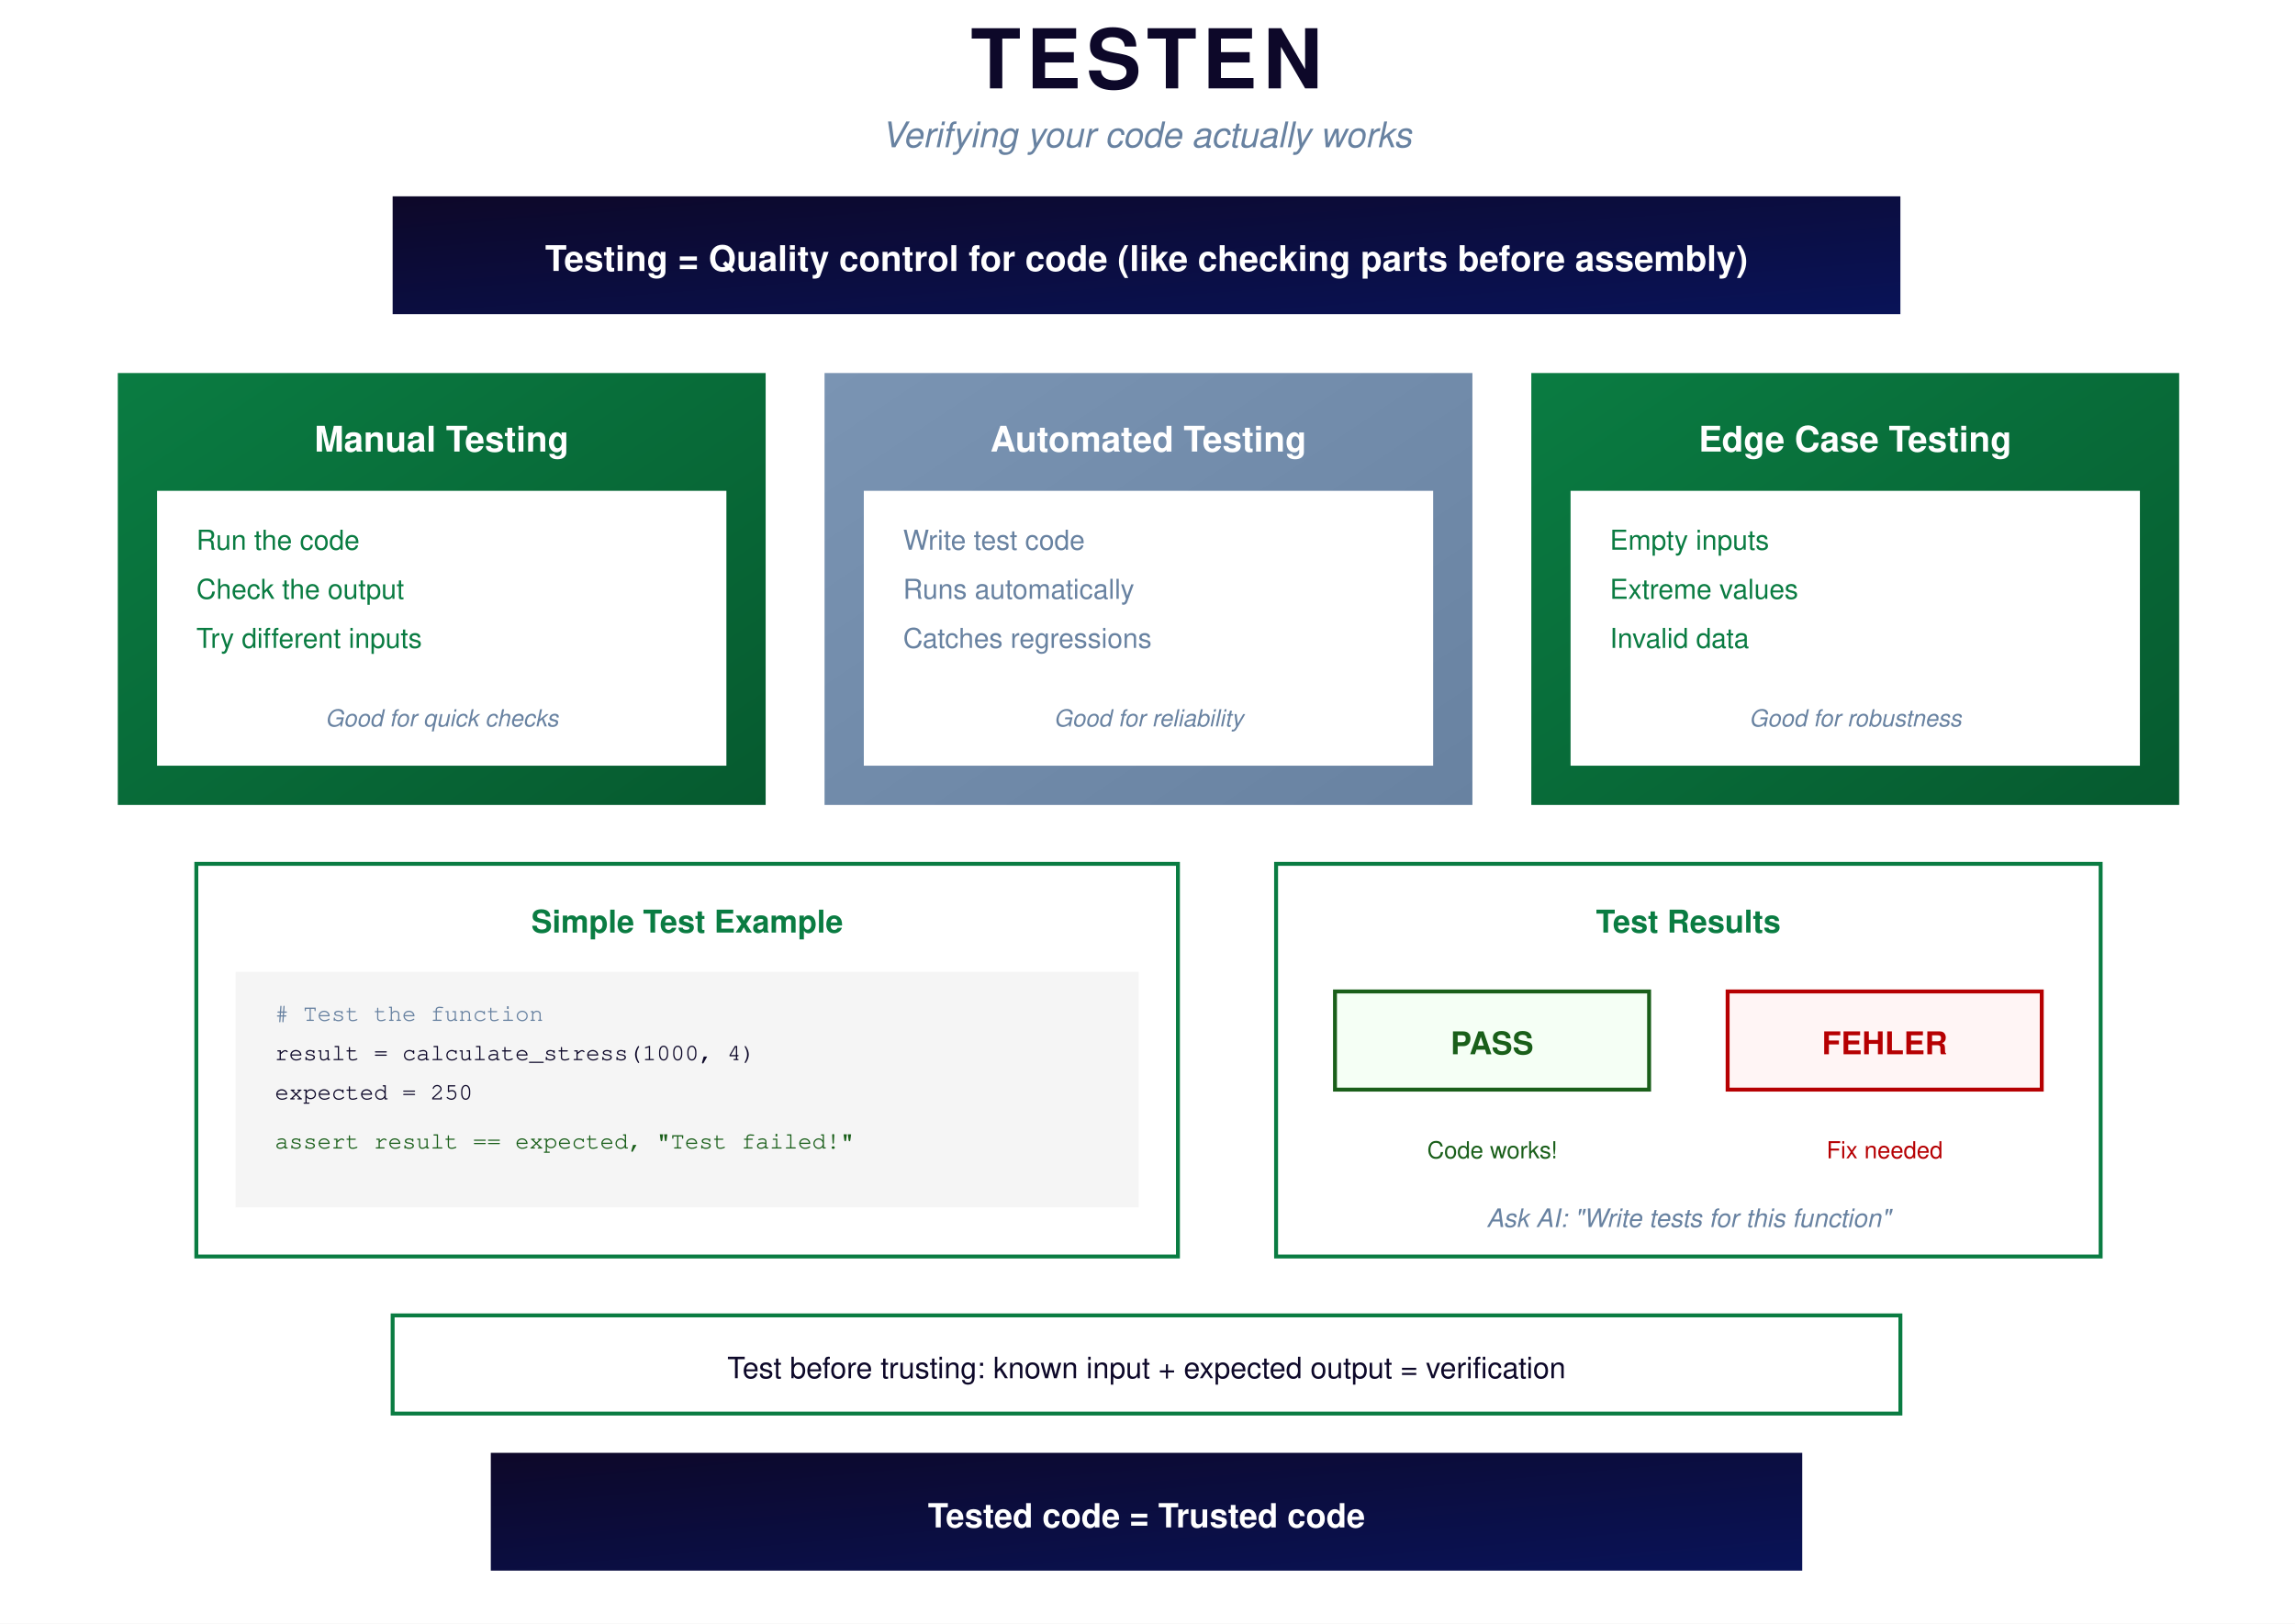
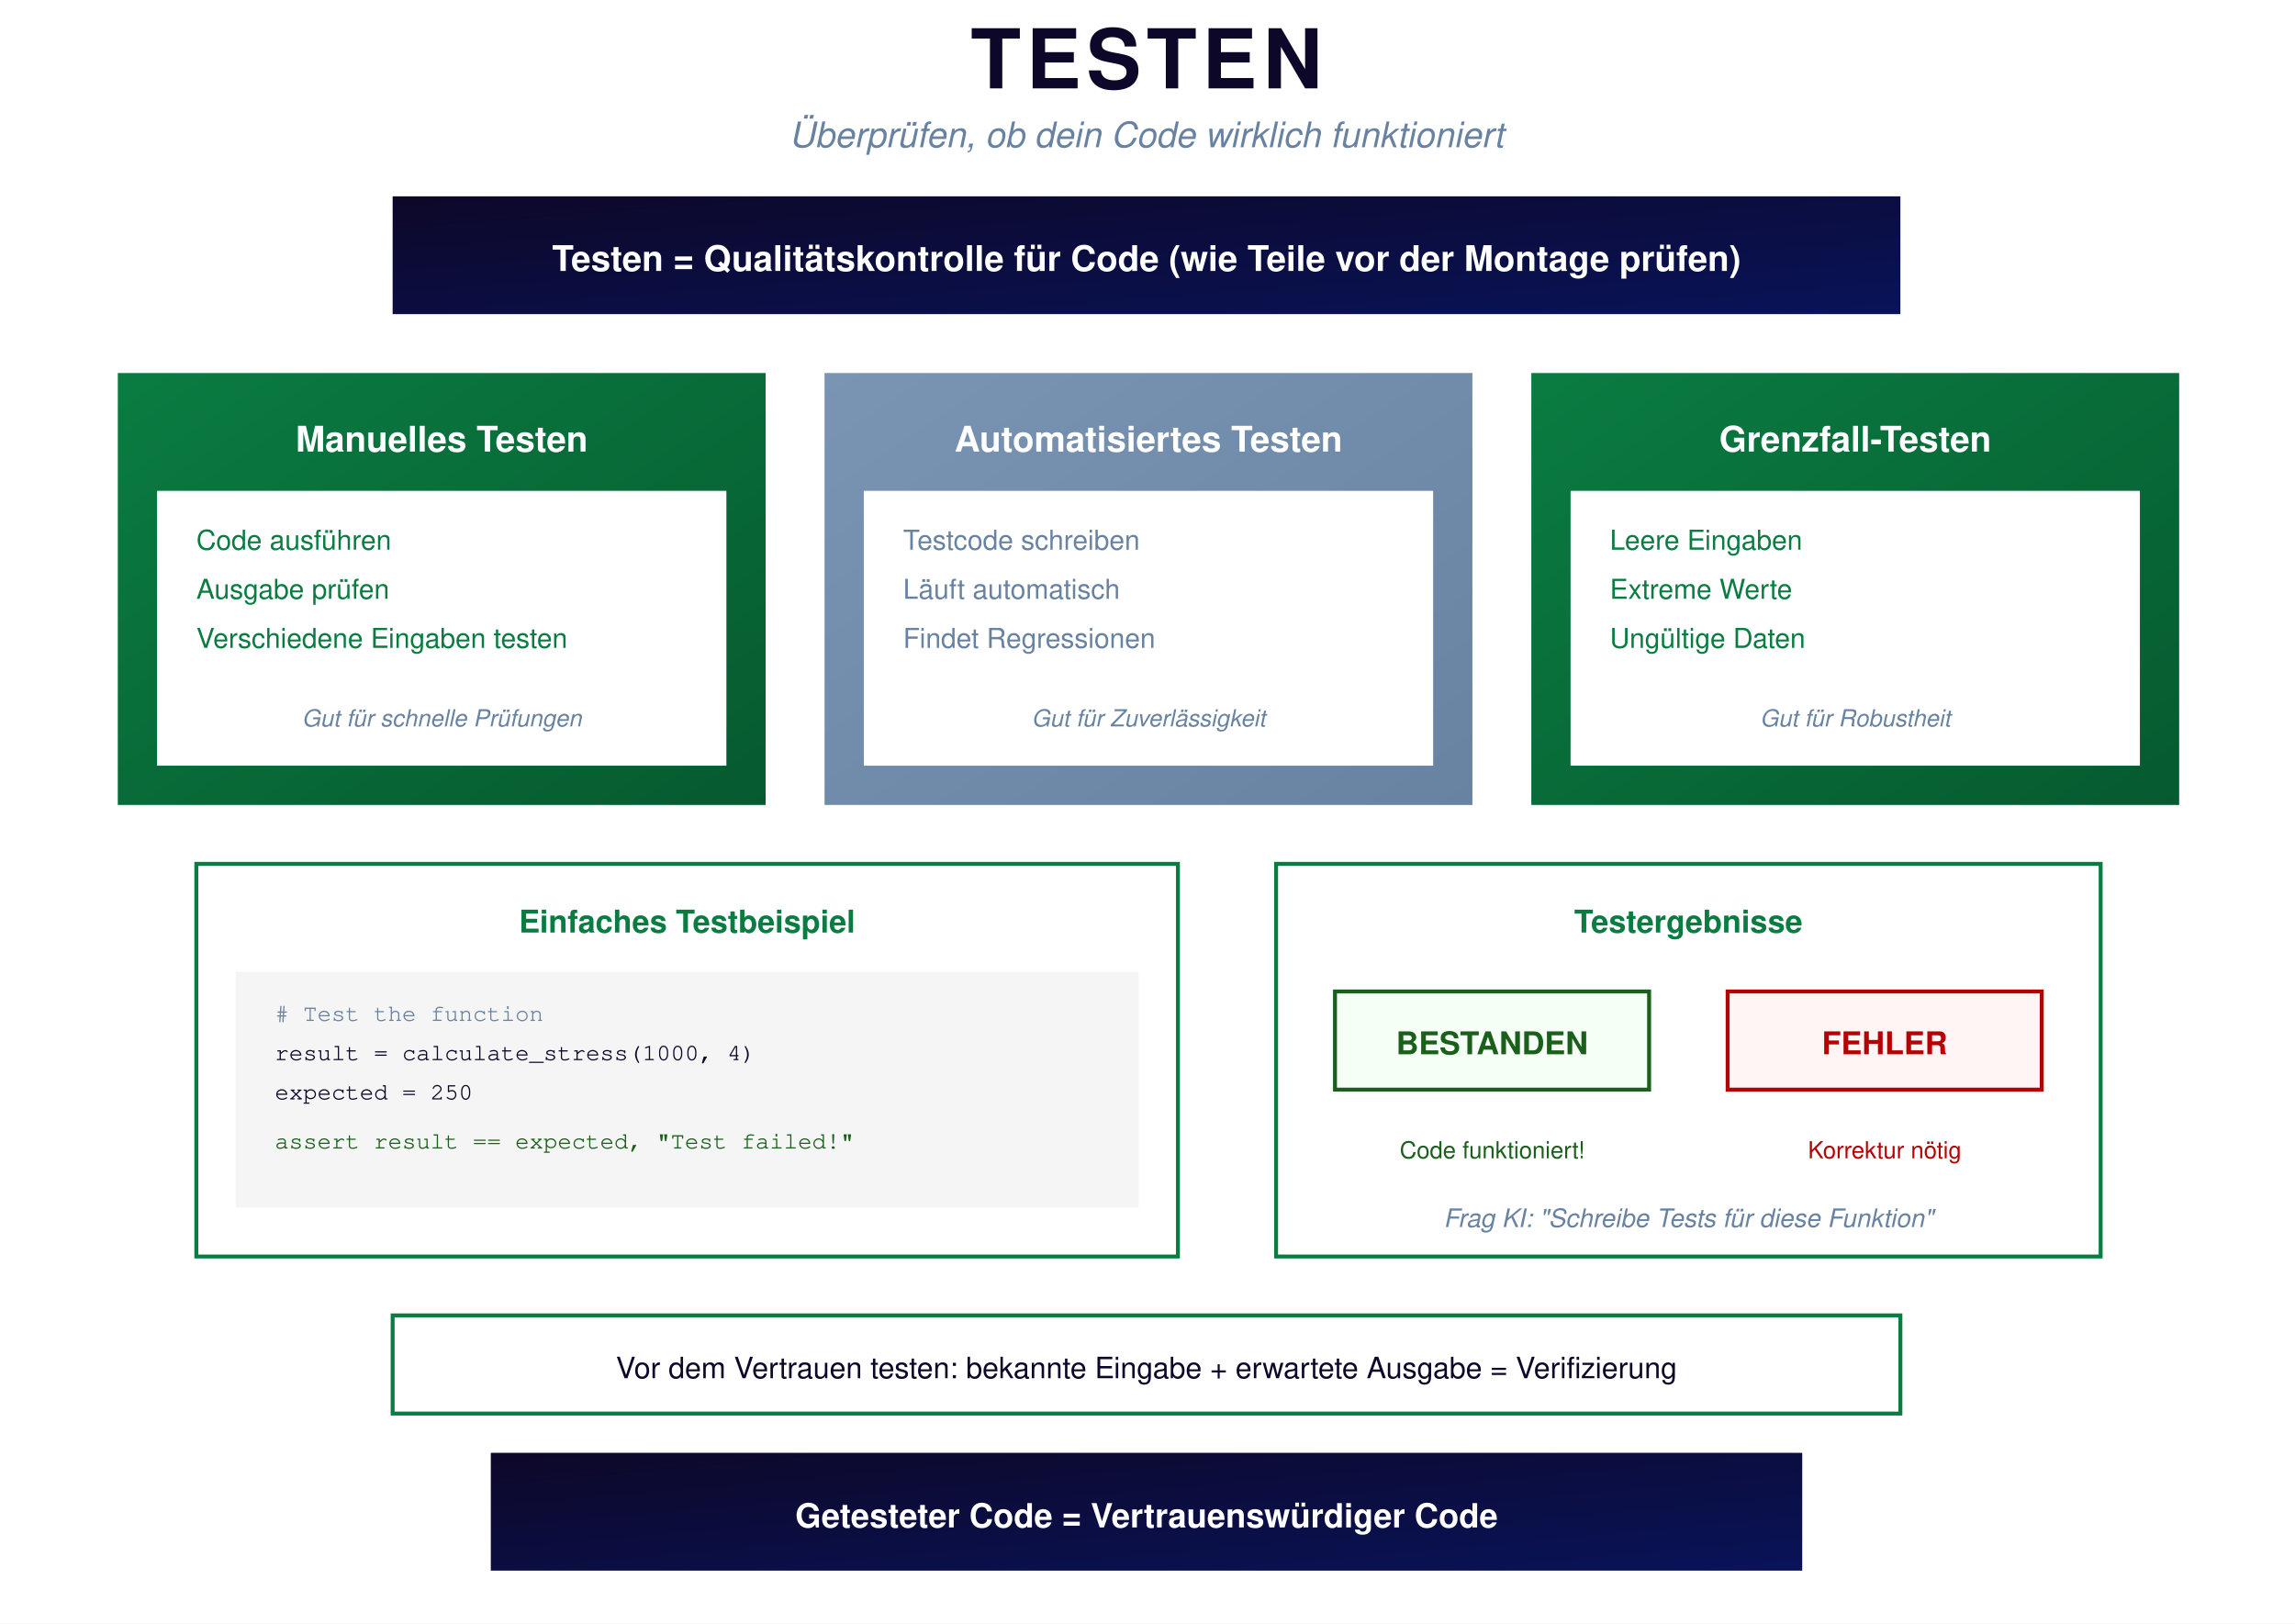
<svg xmlns="http://www.w3.org/2000/svg" viewBox="0 0 1169 827" width="1169" height="827">
  <defs>
    <linearGradient id="goodGreen" x1="0%" y1="0%" x2="100%" y2="100%">
      <stop offset="0%" style="stop-color:#0a7c42" />
      <stop offset="100%" style="stop-color:#065a2f" />
    </linearGradient>
    <linearGradient id="badRed" x1="0%" y1="0%" x2="100%" y2="100%">
      <stop offset="0%" style="stop-color:#b60002" />
      <stop offset="100%" style="stop-color:#690308" />
    </linearGradient>
    <linearGradient id="deepBlue" x1="0%" y1="0%" x2="100%" y2="100%">
      <stop offset="0%" style="stop-color:#091358" />
      <stop offset="100%" style="stop-color:#0d0829" />
    </linearGradient>
    <linearGradient id="aiPurple" x1="0%" y1="0%" x2="100%" y2="100%">
      <stop offset="0%" style="stop-color:#6b21a8" />
      <stop offset="100%" style="stop-color:#4c1d6d" />
    </linearGradient>
    <linearGradient id="steelBlue" x1="0%" y1="0%" x2="100%" y2="100%">
      <stop offset="0%" style="stop-color:#7a94b3" />
      <stop offset="100%" style="stop-color:#6882a1" />
    </linearGradient>
    <linearGradient id="darkNavy" x1="0%" y1="0%" x2="100%" y2="100%">
      <stop offset="0%" style="stop-color:#0d0829" />
      <stop offset="100%" style="stop-color:#091358" />
    </linearGradient>
  </defs>
  <rect width="1169" height="827" fill="#ffffff" />
  <text x="584" y="45" font-family="Helvetica, Arial, sans-serif" font-size="42" font-weight="bold" fill="#0d0829" text-anchor="middle" letter-spacing="3">TESTEN</text>
-   <text x="584" y="75" font-family="Helvetica, Arial, sans-serif" font-size="18" fill="#6882a1" text-anchor="middle" font-style="italic">Verifying your code actually works</text>
+   <text x="584" y="75" font-family="Helvetica, Arial, sans-serif" font-size="18" fill="#6882a1" text-anchor="middle" font-style="italic">Überprüfen, ob dein Code wirklich funktioniert</text>
  <rect x="200" y="100" width="768" height="60" fill="url(#darkNavy)" />
-   <text x="584" y="138" font-family="Helvetica, Arial, sans-serif" font-size="18" font-weight="bold" fill="#ffffff" text-anchor="middle">Testing = Quality control for code (like checking parts before assembly)</text>
+   <text x="584" y="138" font-family="Helvetica, Arial, sans-serif" font-size="18" font-weight="bold" fill="#ffffff" text-anchor="middle">Testen = Qualitätskontrolle für Code (wie Teile vor der Montage prüfen)</text>
  <rect x="60" y="190" width="330" height="220" fill="url(#goodGreen)" />
-   <text x="225" y="230" font-family="Helvetica, Arial, sans-serif" font-size="18" font-weight="bold" fill="#ffffff" text-anchor="middle">Manual Testing</text>
+   <text x="225" y="230" font-family="Helvetica, Arial, sans-serif" font-size="18" font-weight="bold" fill="#ffffff" text-anchor="middle">Manuelles Testen</text>
  <rect x="80" y="250" width="290" height="140" fill="#ffffff" />
-   <text x="100" y="280" font-family="Helvetica, Arial, sans-serif" font-size="14" fill="#0a7c42">Run the code</text>
-   <text x="100" y="305" font-family="Helvetica, Arial, sans-serif" font-size="14" fill="#0a7c42">Check the output</text>
-   <text x="100" y="330" font-family="Helvetica, Arial, sans-serif" font-size="14" fill="#0a7c42">Try different inputs</text>
-   <text x="225" y="370" font-family="Helvetica, Arial, sans-serif" font-size="12" fill="#6882a1" text-anchor="middle" font-style="italic">Good for quick checks</text>
+   <text x="100" y="280" font-family="Helvetica, Arial, sans-serif" font-size="14" fill="#0a7c42">Code ausführen</text>
+   <text x="100" y="305" font-family="Helvetica, Arial, sans-serif" font-size="14" fill="#0a7c42">Ausgabe prüfen</text>
+   <text x="100" y="330" font-family="Helvetica, Arial, sans-serif" font-size="14" fill="#0a7c42">Verschiedene Eingaben testen</text>
+   <text x="225" y="370" font-family="Helvetica, Arial, sans-serif" font-size="12" fill="#6882a1" text-anchor="middle" font-style="italic">Gut für schnelle Prüfungen</text>
  <rect x="420" y="190" width="330" height="220" fill="url(#steelBlue)" />
-   <text x="585" y="230" font-family="Helvetica, Arial, sans-serif" font-size="18" font-weight="bold" fill="#ffffff" text-anchor="middle">Automated Testing</text>
+   <text x="585" y="230" font-family="Helvetica, Arial, sans-serif" font-size="18" font-weight="bold" fill="#ffffff" text-anchor="middle">Automatisiertes Testen</text>
  <rect x="440" y="250" width="290" height="140" fill="#ffffff" />
-   <text x="460" y="280" font-family="Helvetica, Arial, sans-serif" font-size="14" fill="#6882a1">Write test code</text>
-   <text x="460" y="305" font-family="Helvetica, Arial, sans-serif" font-size="14" fill="#6882a1">Runs automatically</text>
-   <text x="460" y="330" font-family="Helvetica, Arial, sans-serif" font-size="14" fill="#6882a1">Catches regressions</text>
-   <text x="585" y="370" font-family="Helvetica, Arial, sans-serif" font-size="12" fill="#6882a1" text-anchor="middle" font-style="italic">Good for reliability</text>
+   <text x="460" y="280" font-family="Helvetica, Arial, sans-serif" font-size="14" fill="#6882a1">Testcode schreiben</text>
+   <text x="460" y="305" font-family="Helvetica, Arial, sans-serif" font-size="14" fill="#6882a1">Läuft automatisch</text>
+   <text x="460" y="330" font-family="Helvetica, Arial, sans-serif" font-size="14" fill="#6882a1">Findet Regressionen</text>
+   <text x="585" y="370" font-family="Helvetica, Arial, sans-serif" font-size="12" fill="#6882a1" text-anchor="middle" font-style="italic">Gut für Zuverlässigkeit</text>
  <rect x="780" y="190" width="330" height="220" fill="url(#goodGreen)" />
-   <text x="945" y="230" font-family="Helvetica, Arial, sans-serif" font-size="18" font-weight="bold" fill="#ffffff" text-anchor="middle">Edge Case Testing</text>
+   <text x="945" y="230" font-family="Helvetica, Arial, sans-serif" font-size="18" font-weight="bold" fill="#ffffff" text-anchor="middle">Grenzfall-Testen</text>
  <rect x="800" y="250" width="290" height="140" fill="#ffffff" />
-   <text x="820" y="280" font-family="Helvetica, Arial, sans-serif" font-size="14" fill="#0a7c42">Empty inputs</text>
-   <text x="820" y="305" font-family="Helvetica, Arial, sans-serif" font-size="14" fill="#0a7c42">Extreme values</text>
-   <text x="820" y="330" font-family="Helvetica, Arial, sans-serif" font-size="14" fill="#0a7c42">Invalid data</text>
-   <text x="945" y="370" font-family="Helvetica, Arial, sans-serif" font-size="12" fill="#6882a1" text-anchor="middle" font-style="italic">Good for robustness</text>
+   <text x="820" y="280" font-family="Helvetica, Arial, sans-serif" font-size="14" fill="#0a7c42">Leere Eingaben</text>
+   <text x="820" y="305" font-family="Helvetica, Arial, sans-serif" font-size="14" fill="#0a7c42">Extreme Werte</text>
+   <text x="820" y="330" font-family="Helvetica, Arial, sans-serif" font-size="14" fill="#0a7c42">Ungültige Daten</text>
+   <text x="945" y="370" font-family="Helvetica, Arial, sans-serif" font-size="12" fill="#6882a1" text-anchor="middle" font-style="italic">Gut für Robustheit</text>
  <rect x="100" y="440" width="500" height="200" fill="#ffffff" stroke="#0a7c42" stroke-width="2" />
-   <text x="350" y="475" font-family="Helvetica, Arial, sans-serif" font-size="16" font-weight="bold" fill="#0a7c42" text-anchor="middle">Simple Test Example</text>
+   <text x="350" y="475" font-family="Helvetica, Arial, sans-serif" font-size="16" font-weight="bold" fill="#0a7c42" text-anchor="middle">Einfaches Testbeispiel</text>
  <rect x="120" y="495" width="460" height="120" fill="#f5f5f5" />
  <text x="140" y="520" font-family="Courier, monospace" font-size="12" fill="#6882a1"># Test the function</text>
  <text x="140" y="540" font-family="Courier, monospace" font-size="12" fill="#0d0829">result = calculate_stress(1000, 4)</text>
  <text x="140" y="560" font-family="Courier, monospace" font-size="12" fill="#0d0829">expected = 250</text>
  <text x="140" y="585" font-family="Courier, monospace" font-size="12" fill="#1a5f1a">assert result == expected, "Test failed!"</text>
  <rect x="650" y="440" width="420" height="200" fill="#ffffff" stroke="#0a7c42" stroke-width="2" />
-   <text x="860" y="475" font-family="Helvetica, Arial, sans-serif" font-size="16" font-weight="bold" fill="#0a7c42" text-anchor="middle">Test Results</text>
+   <text x="860" y="475" font-family="Helvetica, Arial, sans-serif" font-size="16" font-weight="bold" fill="#0a7c42" text-anchor="middle">Testergebnisse</text>
  <rect x="680" y="505" width="160" height="50" fill="#f5fff5" stroke="#1a5f1a" stroke-width="2" />
-   <text x="760" y="537" font-family="Helvetica, Arial, sans-serif" font-size="16" font-weight="bold" fill="#1a5f1a" text-anchor="middle">PASS</text>
+   <text x="760" y="537" font-family="Helvetica, Arial, sans-serif" font-size="16" font-weight="bold" fill="#1a5f1a" text-anchor="middle">BESTANDEN</text>
  <rect x="880" y="505" width="160" height="50" fill="#fff5f5" stroke="#b60002" stroke-width="2" />
  <text x="960" y="537" font-family="Helvetica, Arial, sans-serif" font-size="16" font-weight="bold" fill="#b60002" text-anchor="middle">FEHLER</text>
-   <text x="760" y="590" font-family="Helvetica, Arial, sans-serif" font-size="12" fill="#1a5f1a" text-anchor="middle">Code works!</text>
-   <text x="960" y="590" font-family="Helvetica, Arial, sans-serif" font-size="12" fill="#b60002" text-anchor="middle">Fix needed</text>
-   <text x="860" y="625" font-family="Helvetica, Arial, sans-serif" font-size="13" fill="#6882a1" text-anchor="middle" font-style="italic">Ask AI: "Write tests for this function"</text>
+   <text x="760" y="590" font-family="Helvetica, Arial, sans-serif" font-size="12" fill="#1a5f1a" text-anchor="middle">Code funktioniert!</text>
+   <text x="960" y="590" font-family="Helvetica, Arial, sans-serif" font-size="12" fill="#b60002" text-anchor="middle">Korrektur nötig</text>
+   <text x="860" y="625" font-family="Helvetica, Arial, sans-serif" font-size="13" fill="#6882a1" text-anchor="middle" font-style="italic">Frag KI: "Schreibe Tests für diese Funktion"</text>
  <rect x="200" y="670" width="768" height="50" fill="#ffffff" stroke="#0a7c42" stroke-width="2" />
-   <text x="584" y="702" font-family="Helvetica, Arial, sans-serif" font-size="15" fill="#0d0829" text-anchor="middle">Test before trusting: known input + expected output = verification</text>
+   <text x="584" y="702" font-family="Helvetica, Arial, sans-serif" font-size="15" fill="#0d0829" text-anchor="middle">Vor dem Vertrauen testen: bekannte Eingabe + erwartete Ausgabe = Verifizierung</text>
  <rect x="250" y="740" width="668" height="60" fill="url(#darkNavy)" />
-   <text x="584" y="778" font-family="Helvetica, Arial, sans-serif" font-size="17" font-weight="bold" fill="#ffffff" text-anchor="middle">Tested code = Trusted code</text>
+   <text x="584" y="778" font-family="Helvetica, Arial, sans-serif" font-size="17" font-weight="bold" fill="#ffffff" text-anchor="middle">Getesteter Code = Vertrauenswürdiger Code</text>
</svg>
